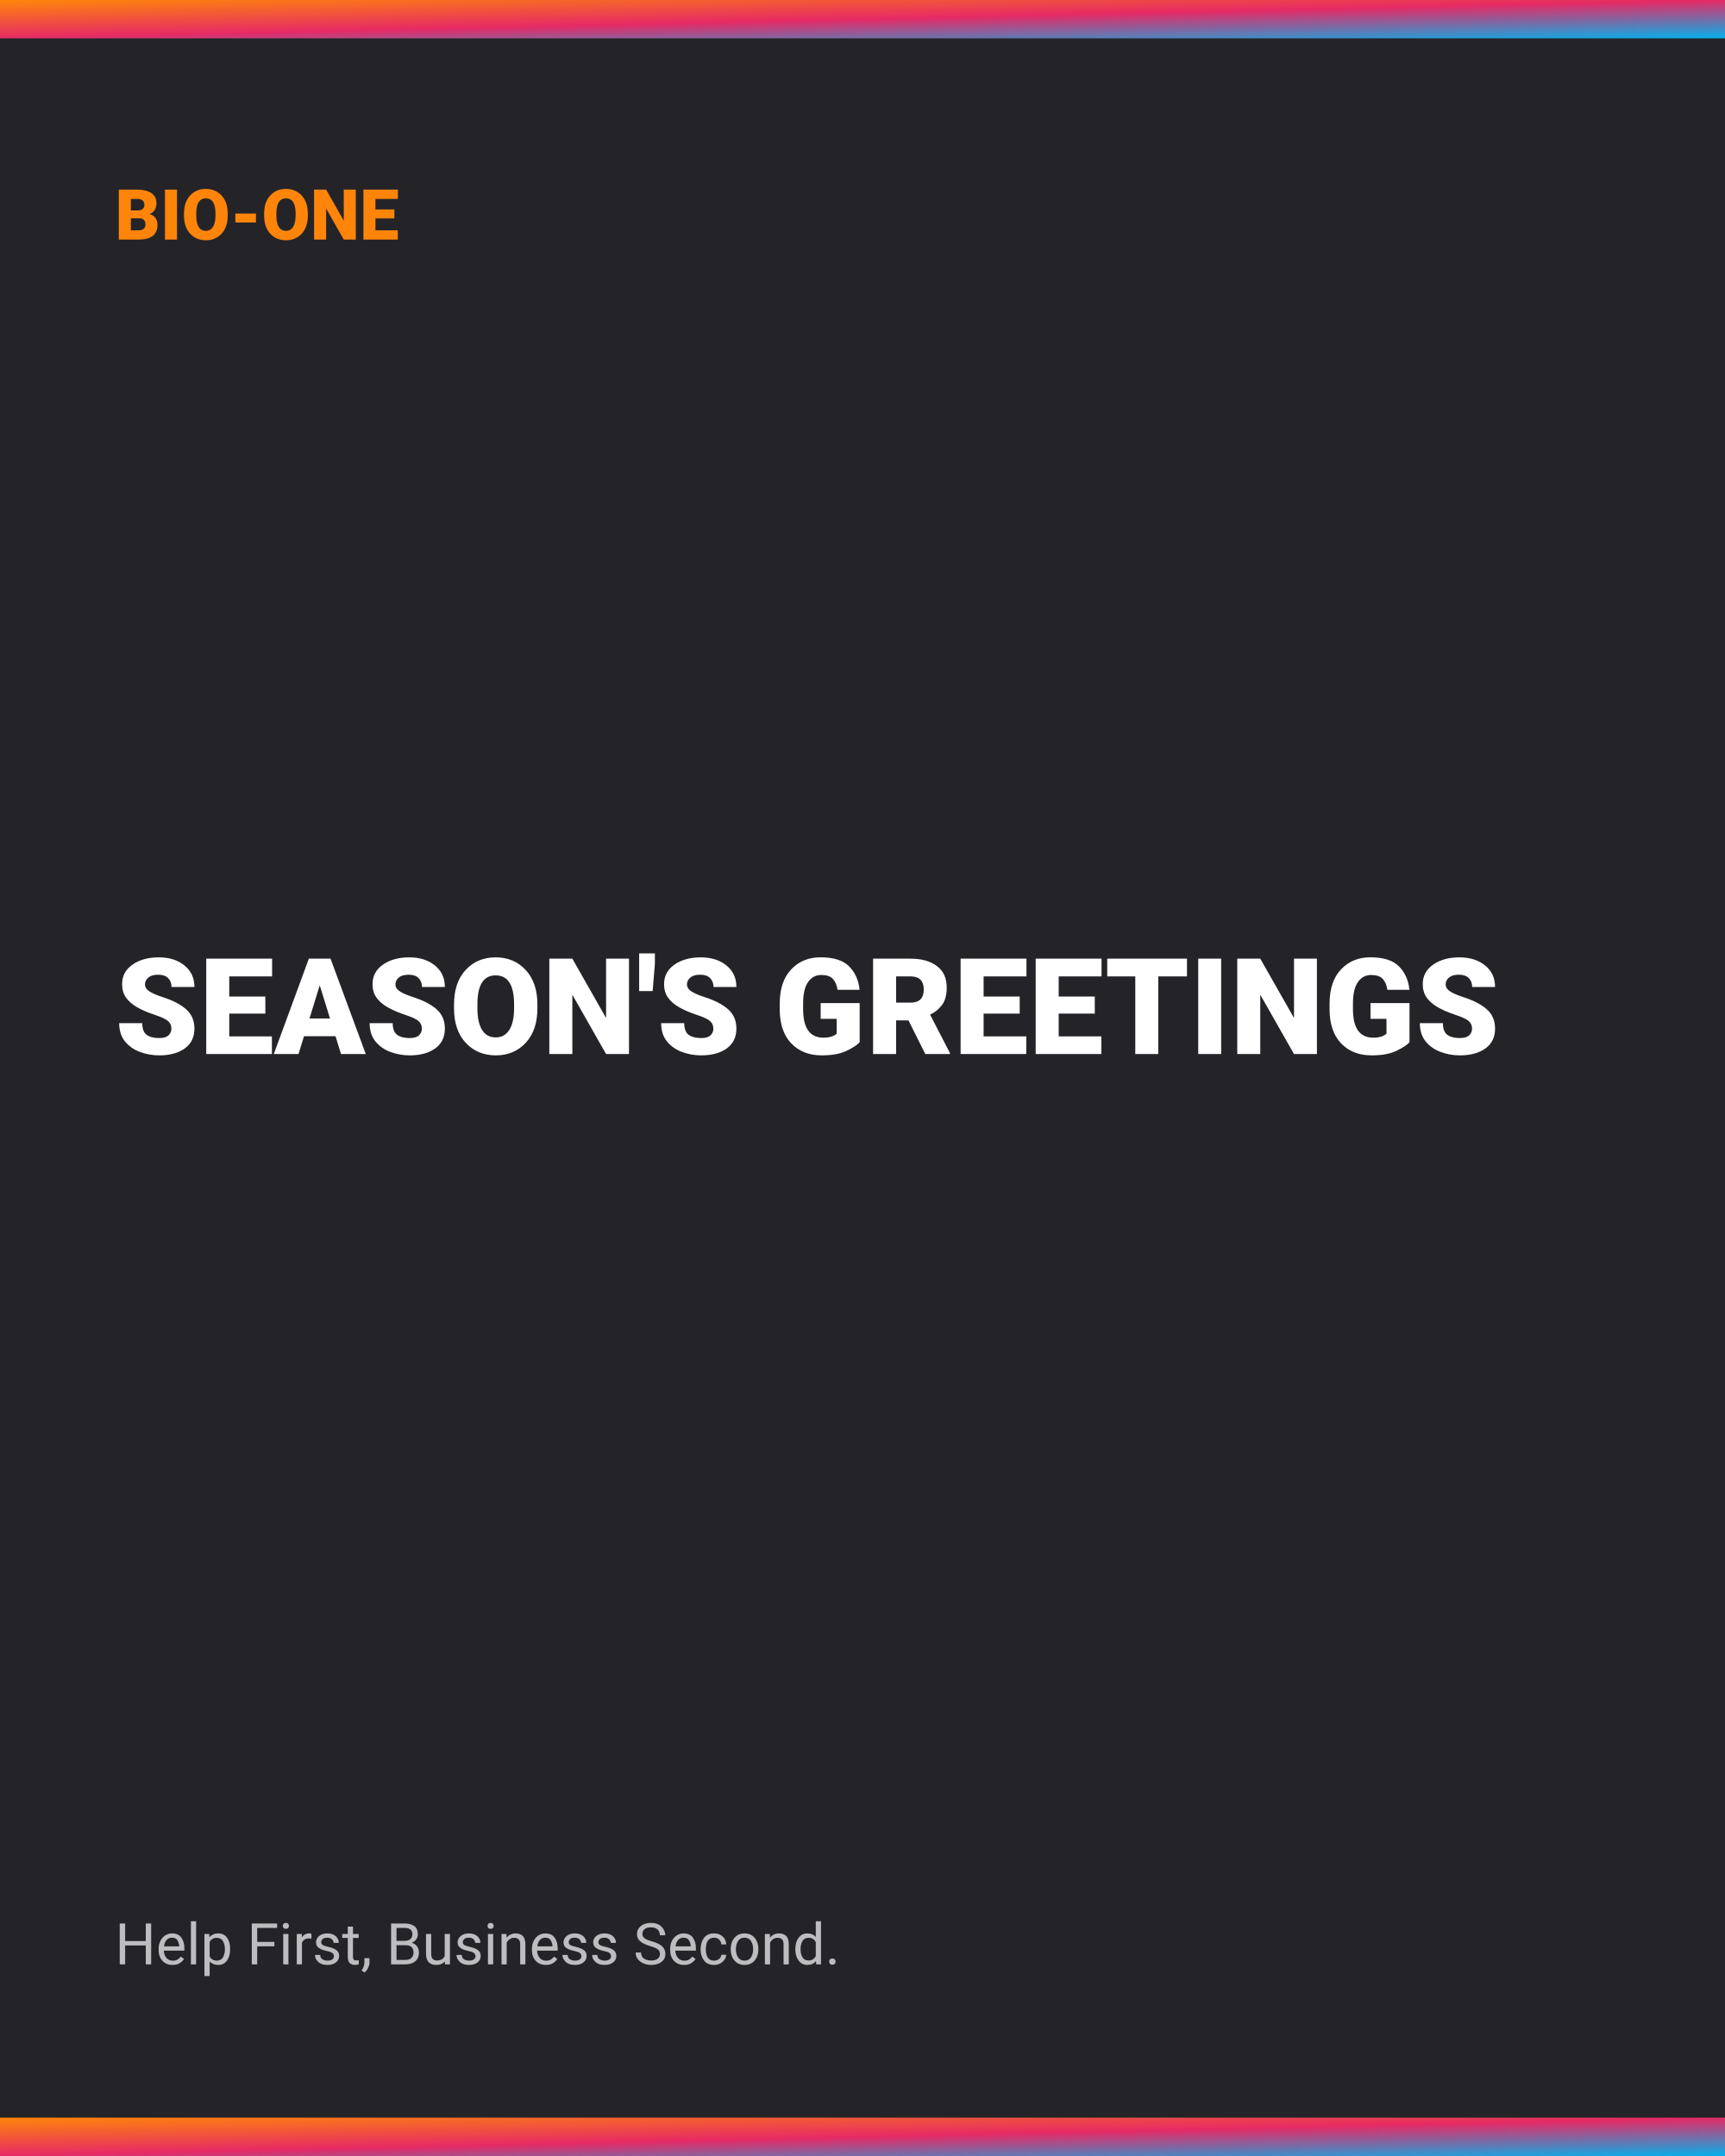
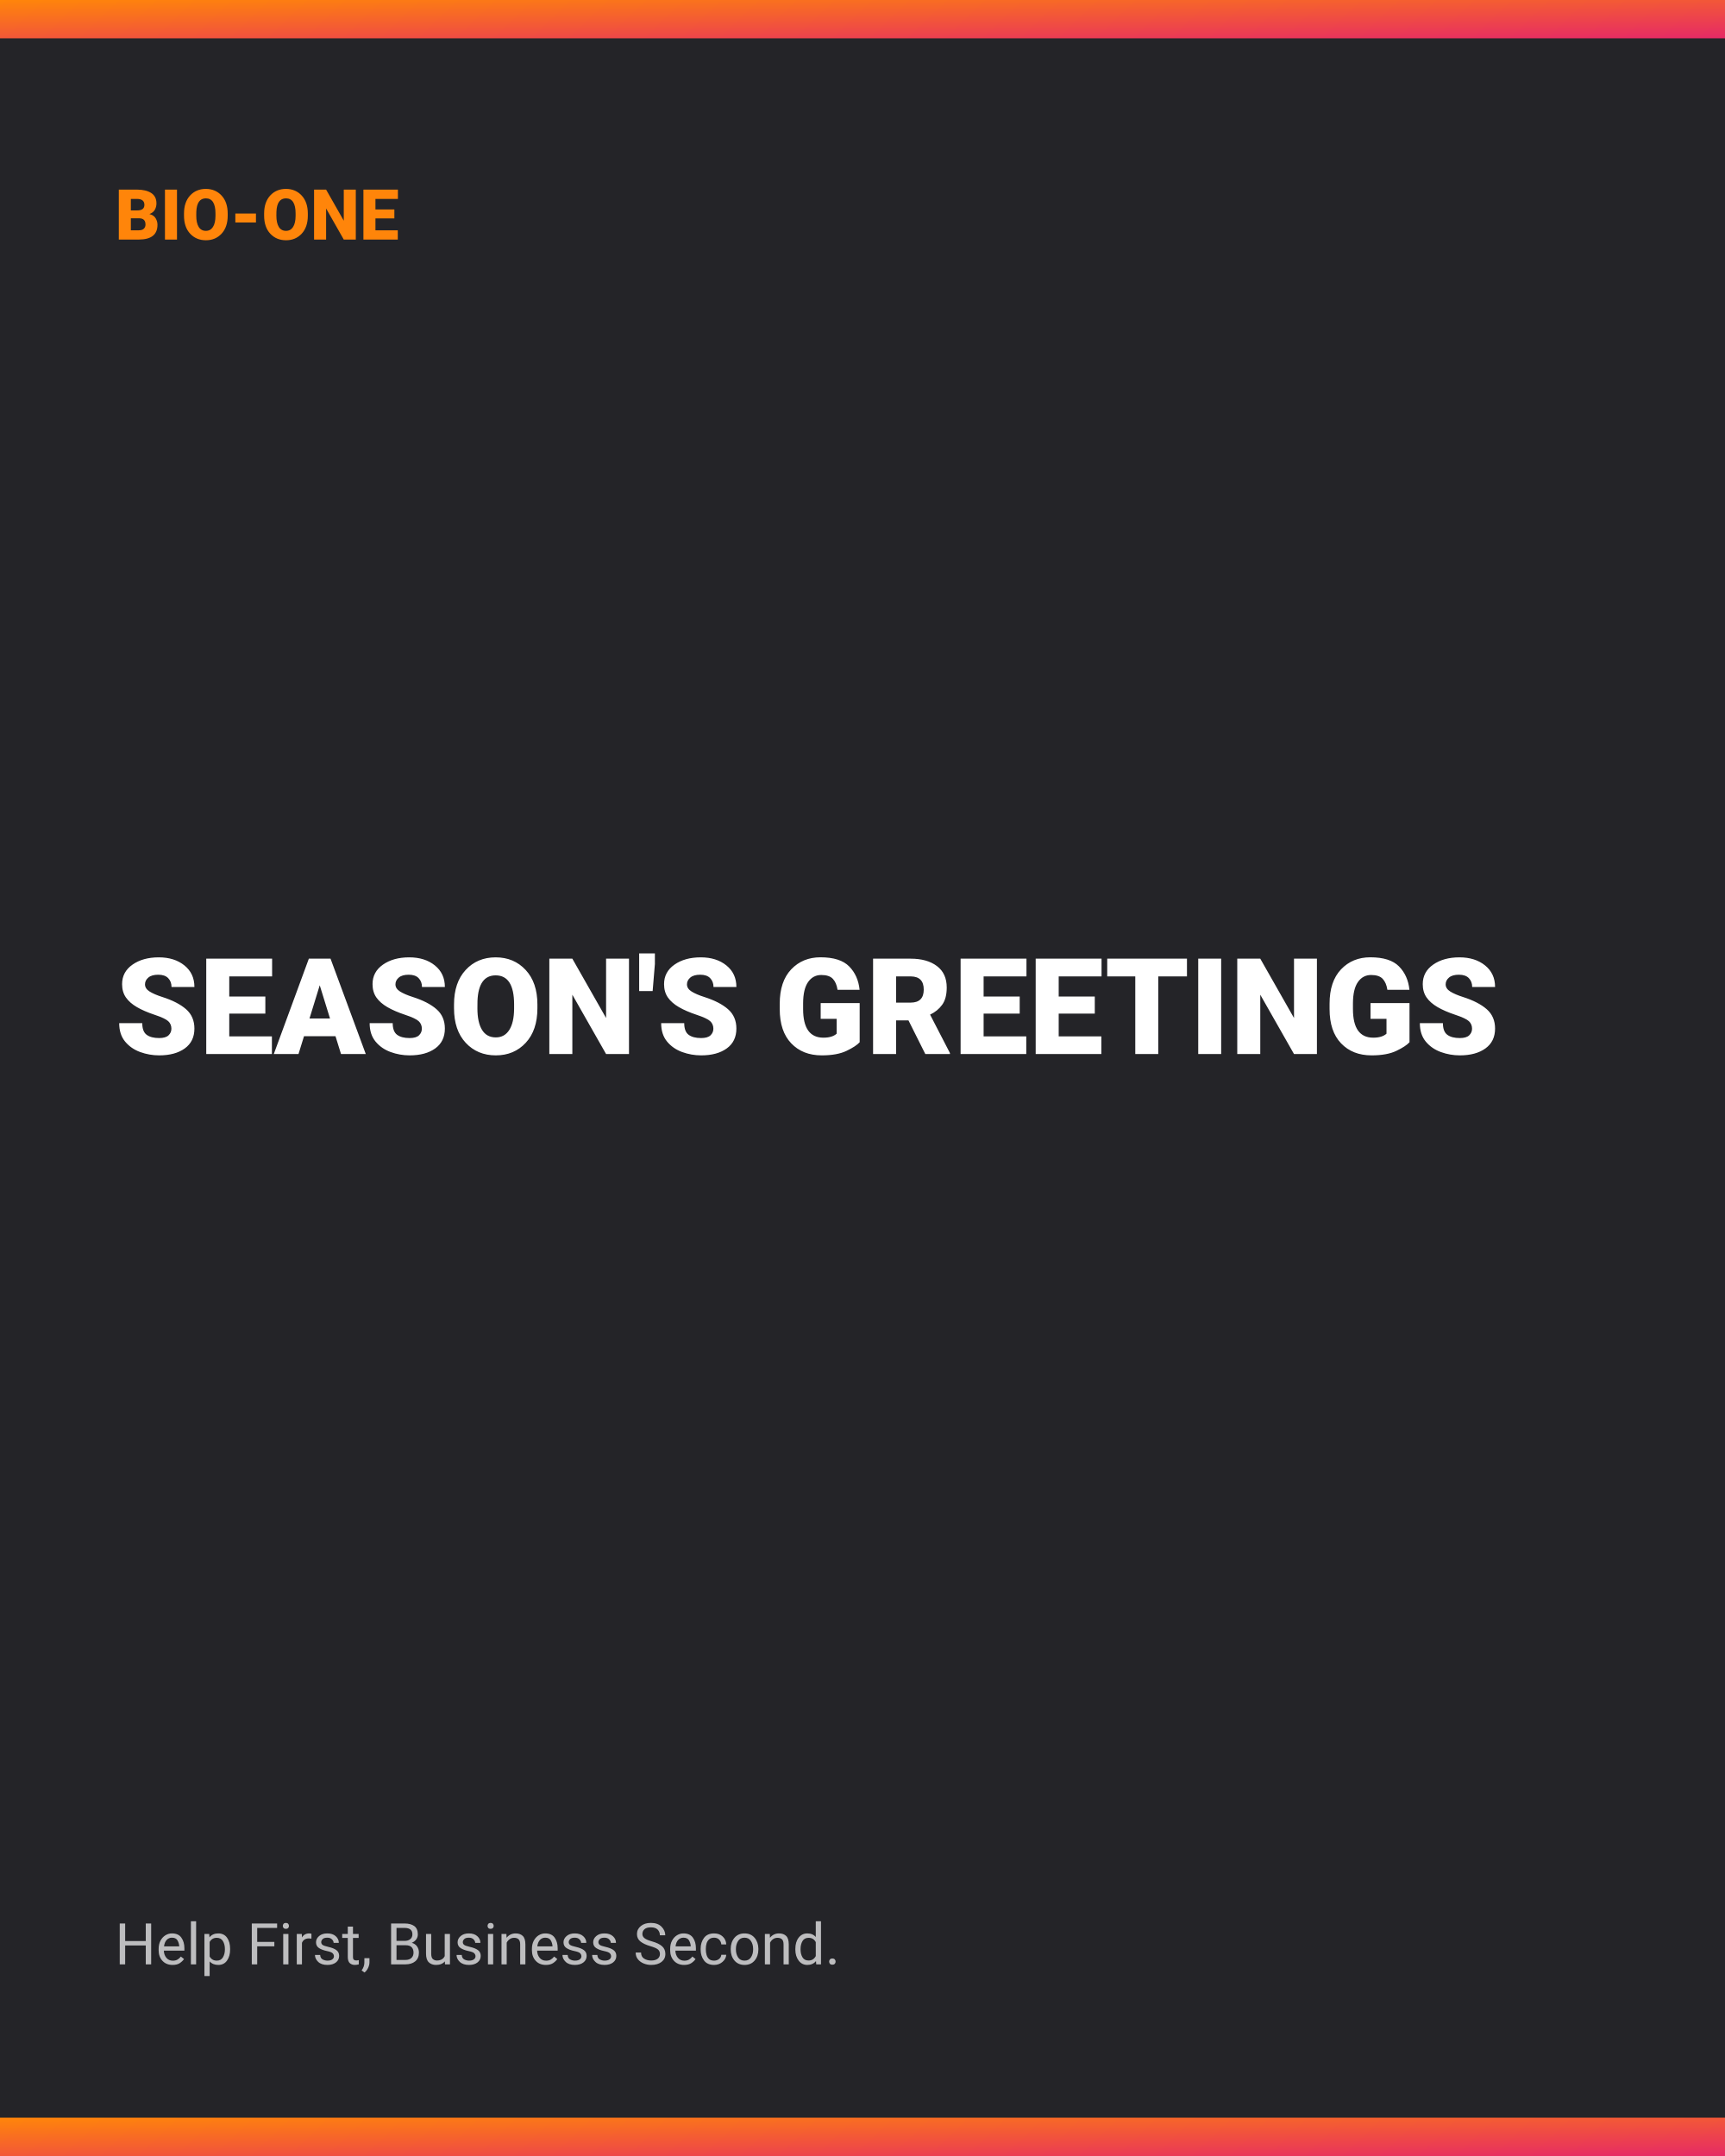
<svg xmlns="http://www.w3.org/2000/svg" width="1080" height="1350" viewBox="0 0 1080 1350">
  <defs>
    <linearGradient id="g" x1="0" y1="0" x2="1" y2="1">
      <stop offset="0" stop-color="#FF850A" />
-       <stop offset="0.5" stop-color="#E62A65" />
-       <stop offset="1" stop-color="#05B0EB" />
+       <stop offset="1" stop-color="#E62A65" />
    </linearGradient>
  </defs>
  <rect width="1080" height="1350" fill="#242428" />
  <rect width="1080" height="24" fill="url(#g)" />
  <text x="72" y="150" fill="#FF850A" font-family="Roboto,Arial" font-weight="900" font-size="44">BIO-ONE</text>
  <text x="72" y="660" fill="#FFFFFF" font-family="Roboto,Arial" font-weight="900" font-size="84">SEASON'S GREETINGS</text>
  <text x="72" y="1230" fill="#BDBDBF" font-family="Roboto,Arial" font-size="36">Help First, Business Second.</text>
  <rect x="0" y="1326" width="1080" height="24" fill="url(#g)" />
</svg>
